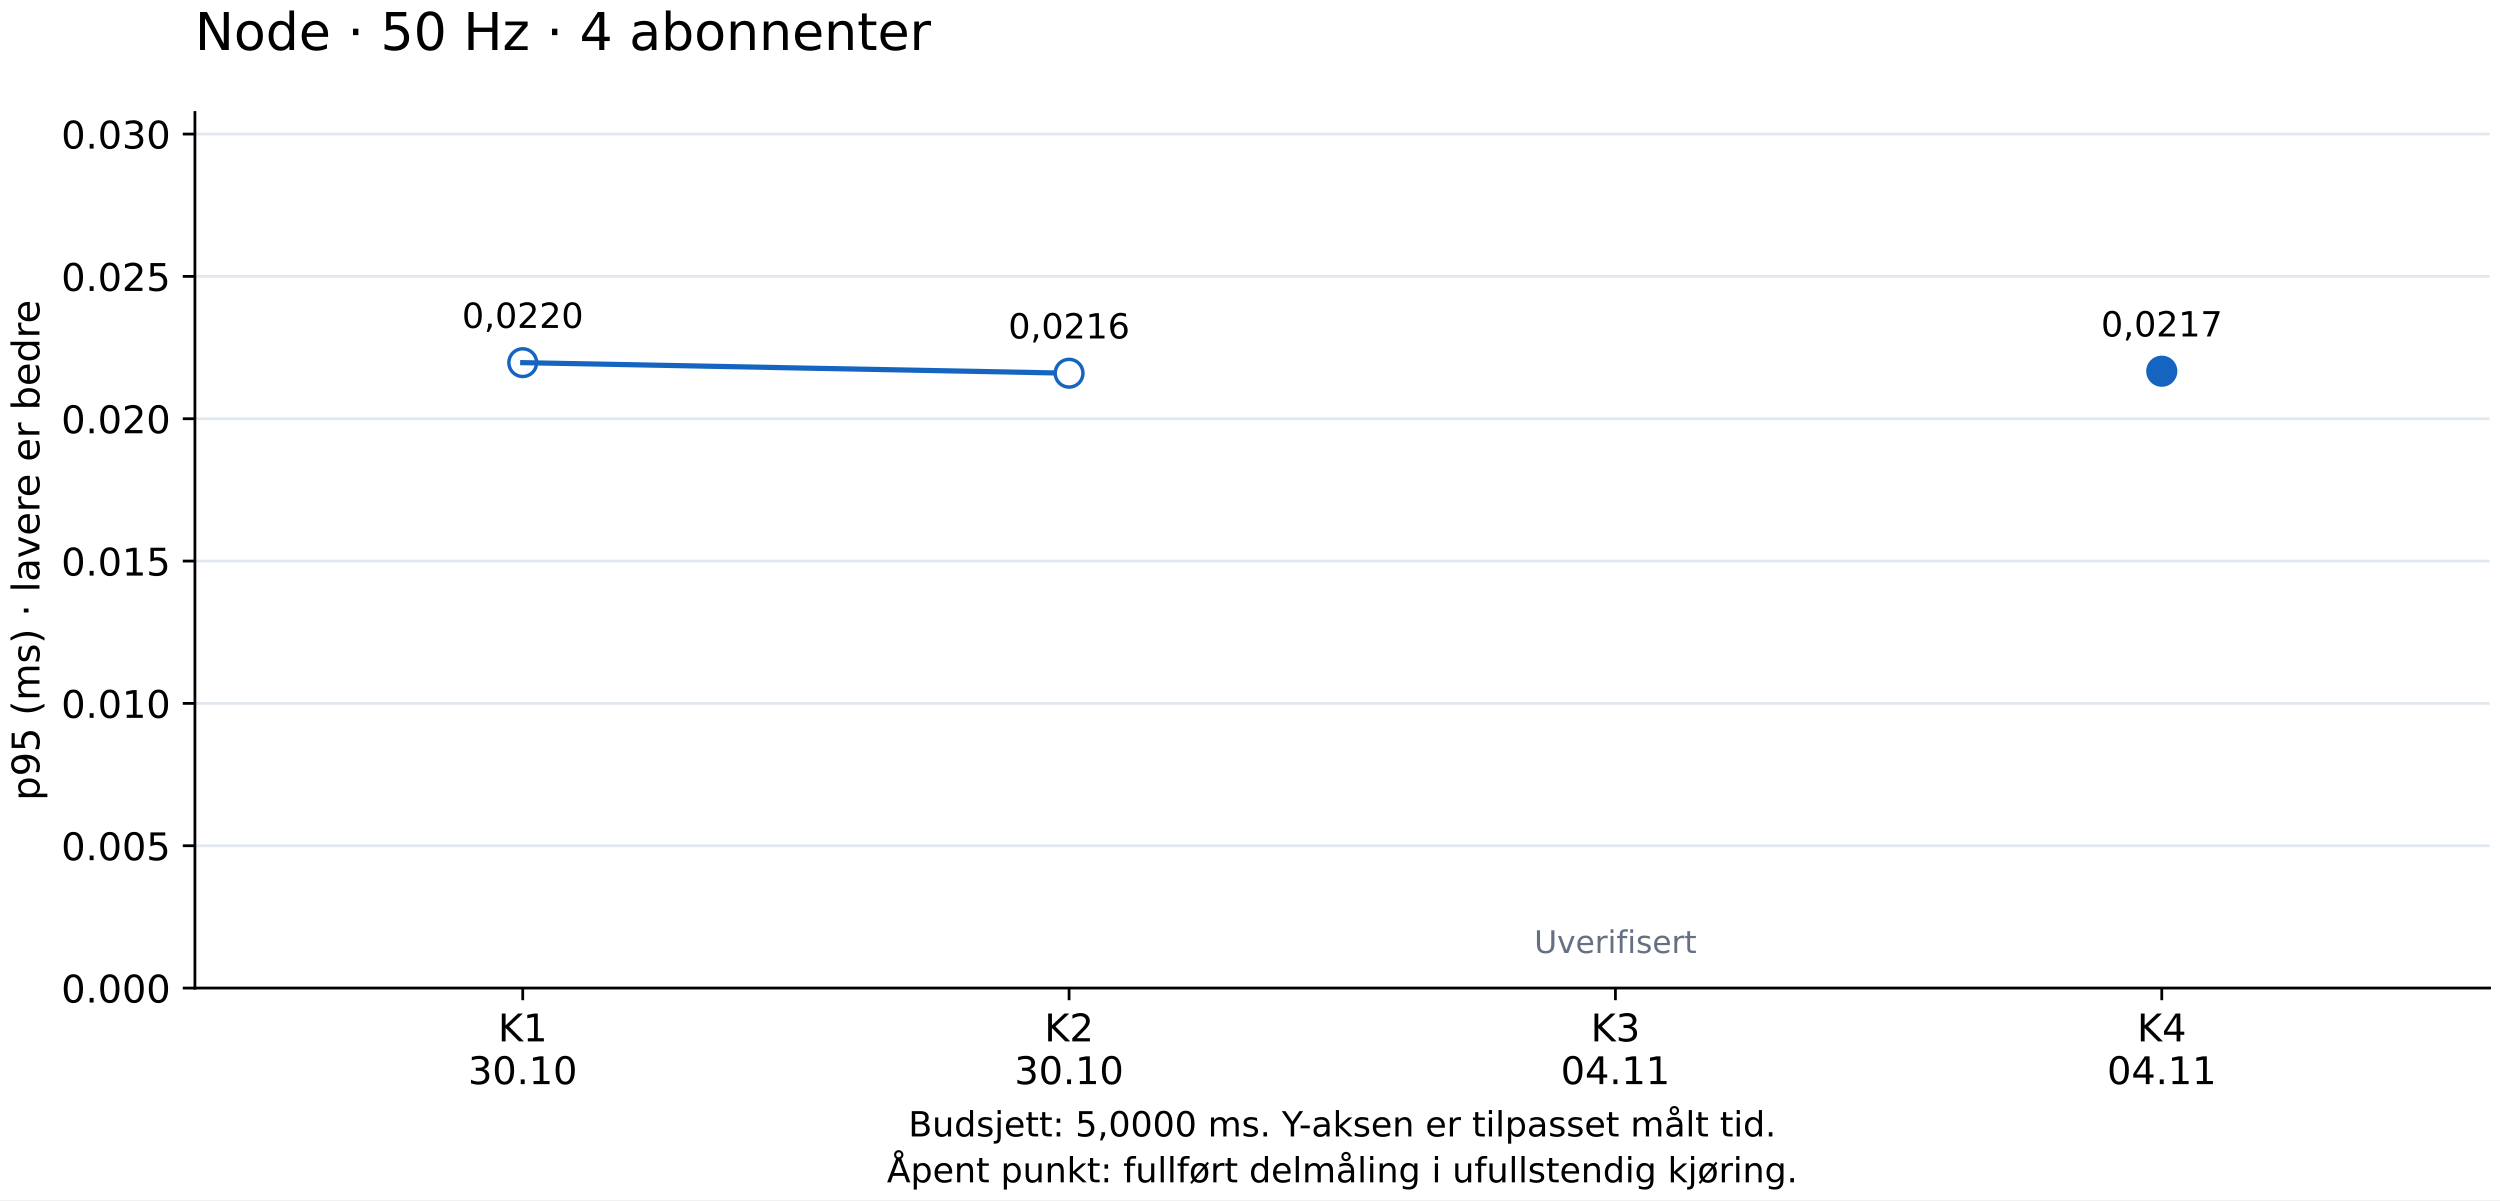
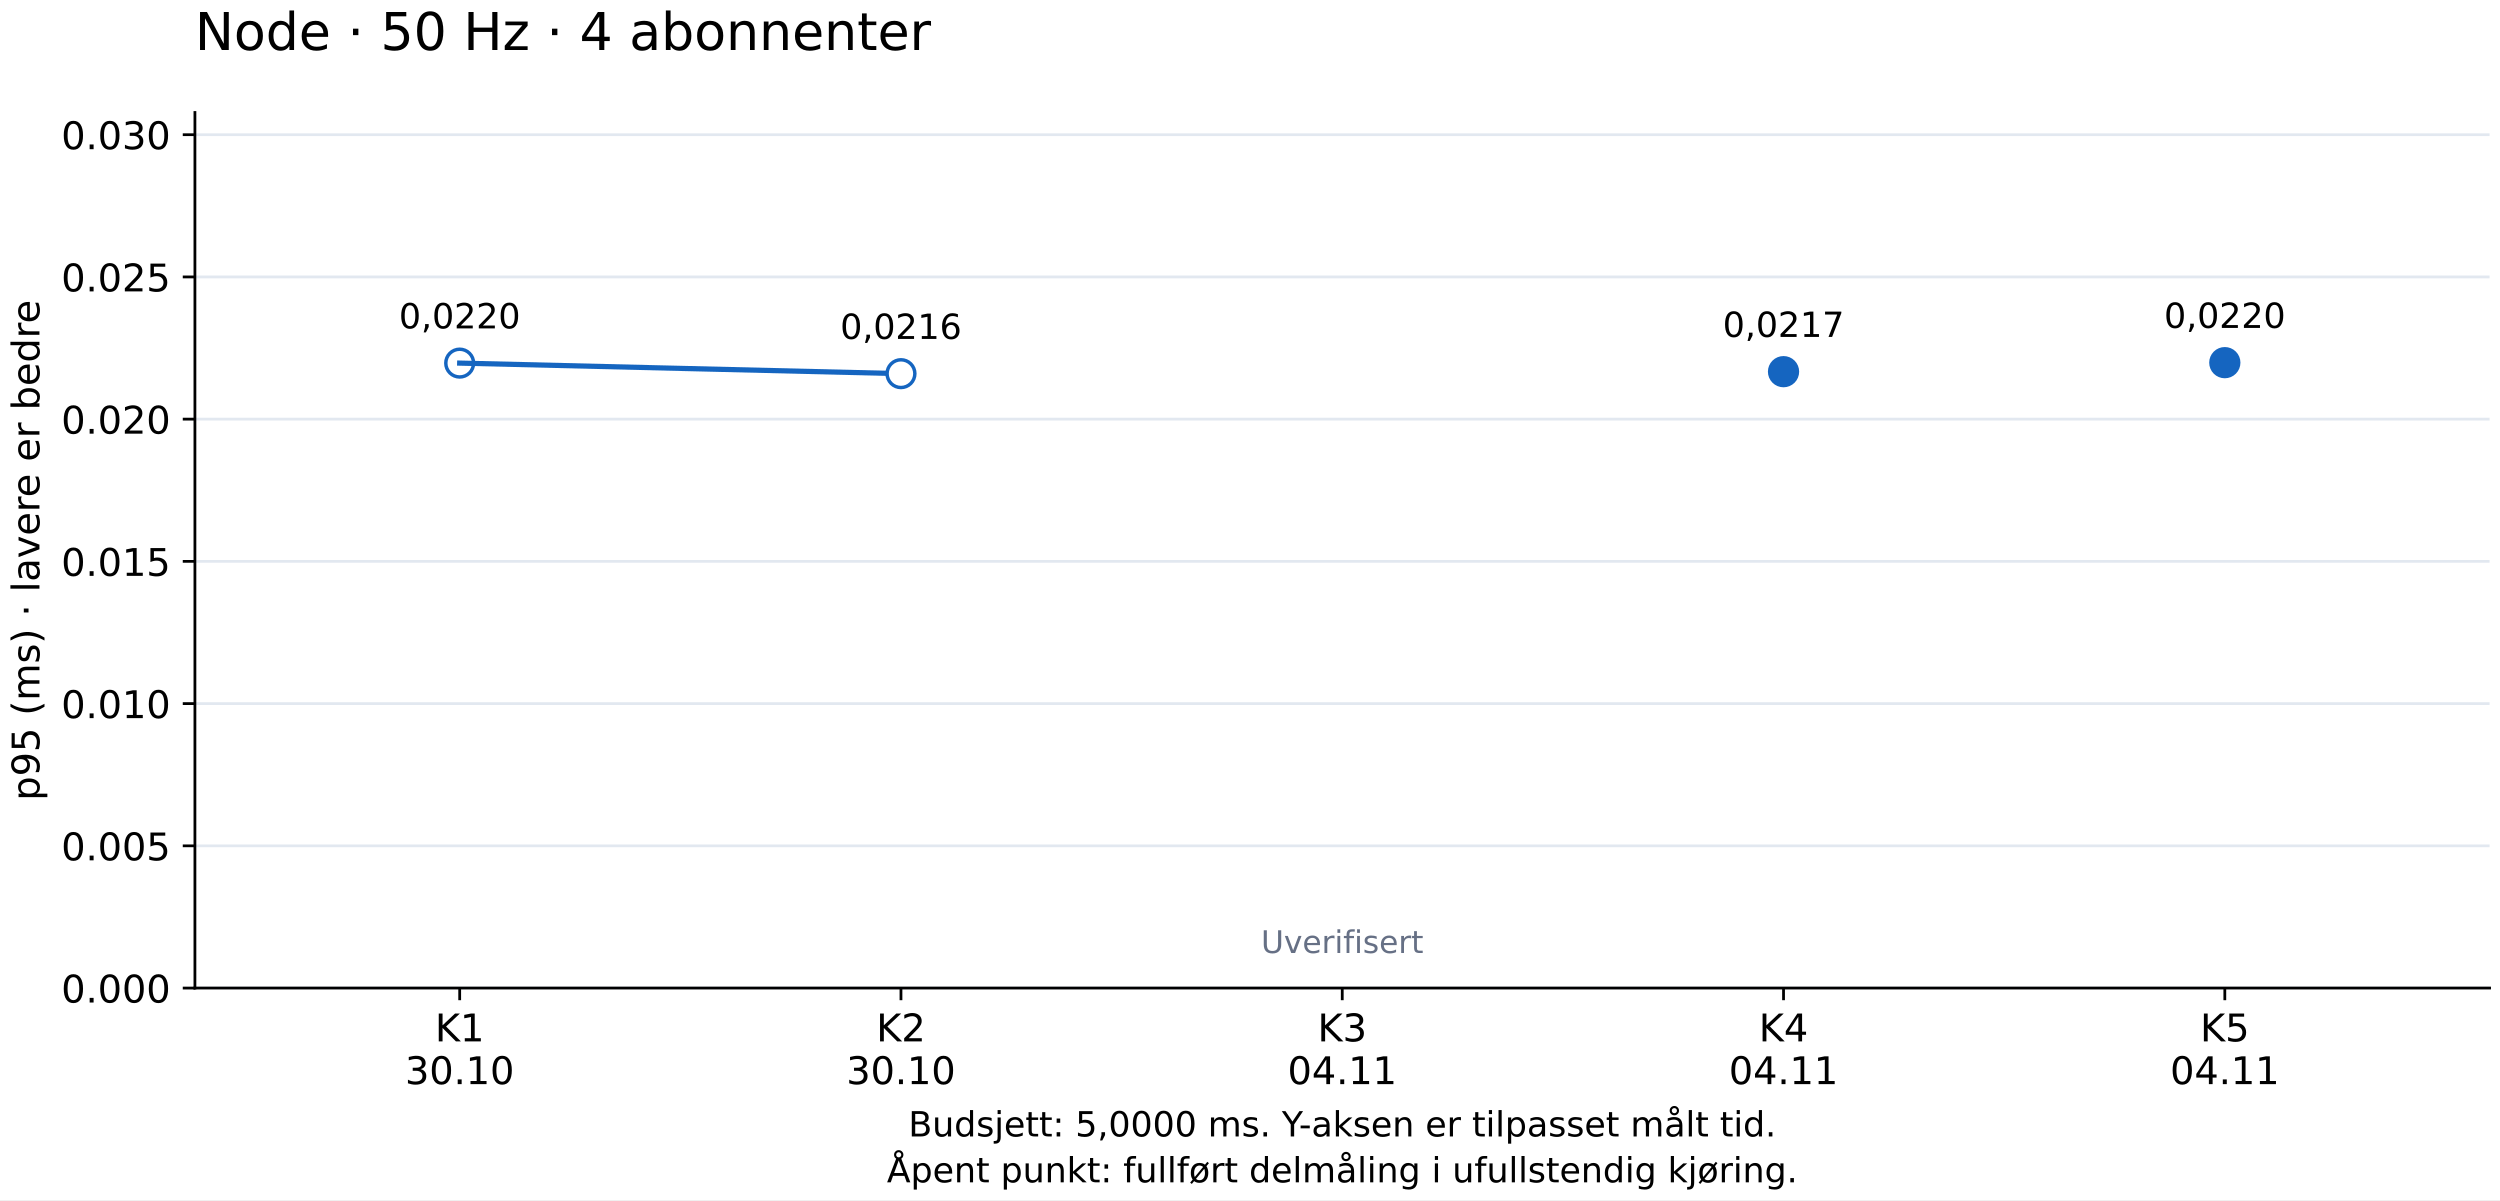
<svg xmlns="http://www.w3.org/2000/svg" xmlns:xlink="http://www.w3.org/1999/xlink" width="720pt" height="345.6pt" viewBox="0 0 720 345.6" version="1.1">
  <defs>
    <style type="text/css">*{stroke-linejoin: round; stroke-linecap: butt}</style>
  </defs>
  <g id="figure_1">
    <g id="patch_1">
      <path d="M 0 345.6  L 720 345.6  L 720 0  L 0 0  z " style="fill: #ffffff" />
    </g>
    <g id="axes_1">
      <g id="patch_2">
        <path d="M 56.137 284.558  L 717 284.558  L 717 32.398  L 56.137 32.398  z " style="fill: #ffffff" />
      </g>
      <g id="matplotlib.axis_1">
        <g id="xtick_1">
          <g id="line2d_1">
            <defs>
              <path id="m3a9fe52da0" d="M 0 0  L 0 3.5  " style="stroke: #000000; stroke-width: 0.8" />
            </defs>
            <g>
-               <use xlink:href="#m3a9fe52da0" x="150.546" y="284.558" style="stroke: #000000; stroke-width: 0.8" />
+               <use xlink:href="#m3a9fe52da0" x="132.39" y="284.558" style="stroke: #000000; stroke-width: 0.8" />
            </g>
          </g>
          <g id="text_1">
-             <text style="font-size: 11px; font-family: 'DejaVu Sans'" transform="translate(143.4399 299.9161)">K1</text>
-             <text style="font-size: 11px; font-family: 'DejaVu Sans'" transform="translate(134.8006 312.2337)">30.10</text>
+             <text style="font-size: 11px; font-family: 'DejaVu Sans'" transform="translate(125.2843 299.9161)">K1</text>
+             <text style="font-size: 11px; font-family: 'DejaVu Sans'" transform="translate(116.645 312.2337)">30.10</text>
          </g>
        </g>
        <g id="xtick_2">
          <g id="line2d_2">
            <g>
-               <use xlink:href="#m3a9fe52da0" x="307.894" y="284.558" style="stroke: #000000; stroke-width: 0.8" />
+               <use xlink:href="#m3a9fe52da0" x="259.479" y="284.558" style="stroke: #000000; stroke-width: 0.8" />
            </g>
          </g>
          <g id="text_2">
-             <text style="font-size: 11px; font-family: 'DejaVu Sans'" transform="translate(300.7881 299.9161)">K2</text>
-             <text style="font-size: 11px; font-family: 'DejaVu Sans'" transform="translate(292.1488 312.2337)">30.10</text>
+             <text style="font-size: 11px; font-family: 'DejaVu Sans'" transform="translate(252.3733 299.9161)">K2</text>
+             <text style="font-size: 11px; font-family: 'DejaVu Sans'" transform="translate(243.734 312.2337)">30.10</text>
          </g>
        </g>
        <g id="xtick_3">
          <g id="line2d_3">
            <g>
-               <use xlink:href="#m3a9fe52da0" x="465.243" y="284.558" style="stroke: #000000; stroke-width: 0.8" />
+               <use xlink:href="#m3a9fe52da0" x="386.568" y="284.558" style="stroke: #000000; stroke-width: 0.8" />
            </g>
          </g>
          <g id="text_3">
-             <text style="font-size: 11px; font-family: 'DejaVu Sans'" transform="translate(458.1364 299.9161)">K3</text>
-             <text style="font-size: 11px; font-family: 'DejaVu Sans'" transform="translate(449.4971 312.2337)">04.11</text>
+             <text style="font-size: 11px; font-family: 'DejaVu Sans'" transform="translate(379.4623 299.9161)">K3</text>
+             <text style="font-size: 11px; font-family: 'DejaVu Sans'" transform="translate(370.823 312.2337)">04.11</text>
          </g>
        </g>
        <g id="xtick_4">
          <g id="line2d_4">
            <g>
-               <use xlink:href="#m3a9fe52da0" x="622.591" y="284.558" style="stroke: #000000; stroke-width: 0.8" />
+               <use xlink:href="#m3a9fe52da0" x="513.657" y="284.558" style="stroke: #000000; stroke-width: 0.8" />
            </g>
          </g>
          <g id="text_4">
-             <text style="font-size: 11px; font-family: 'DejaVu Sans'" transform="translate(615.4846 299.9161)">K4</text>
-             <text style="font-size: 11px; font-family: 'DejaVu Sans'" transform="translate(606.8453 312.2337)">04.11</text>
-           </g>
-         </g>
-         <g id="text_5">
+             <text style="font-size: 11px; font-family: 'DejaVu Sans'" transform="translate(506.5512 299.9161)">K4</text>
+             <text style="font-size: 11px; font-family: 'DejaVu Sans'" transform="translate(497.9119 312.2337)">04.11</text>
+           </g>
+         </g>
+         <g id="xtick_5">
+           <g id="line2d_5">
+             <g>
+               <use xlink:href="#m3a9fe52da0" x="640.746" y="284.558" style="stroke: #000000; stroke-width: 0.8" />
+             </g>
+           </g>
+           <g id="text_5">
+             <text style="font-size: 11px; font-family: 'DejaVu Sans'" transform="translate(633.6402 299.9161)">K5</text>
+             <text style="font-size: 11px; font-family: 'DejaVu Sans'" transform="translate(625.0009 312.2337)">04.11</text>
+           </g>
+         </g>
+         <g id="text_6">
          <text style="font-size: 10px; font-family: 'DejaVu Sans'" transform="translate(261.613 327.301)">Budsjett: 5,0000 ms. Y-aksen er tilpasset målt tid.</text>
          <text style="font-size: 10px; font-family: 'DejaVu Sans'" transform="translate(255.4122 340.5201)">Åpent punkt: fullført delmåling i ufullstendig kjøring.</text>
        </g>
      </g>
      <g id="matplotlib.axis_2">
        <g id="ytick_1">
-           <g id="line2d_5">
-             <path d="M 56.137 284.558  L 717 284.558  " clip-path="url(#pd9fed066c4)" style="fill: none; stroke: #e2e8f0; stroke-width: 0.8; stroke-linecap: square" />
-           </g>
          <g id="line2d_6">
+             <path d="M 56.137 284.558  L 717 284.558  " clip-path="url(#p6524d52d95)" style="fill: none; stroke: #e2e8f0; stroke-width: 0.8; stroke-linecap: square" />
+           </g>
+           <g id="line2d_7">
            <defs>
              <path id="m56f8623be5" d="M 0 0  L -3.5 0  " style="stroke: #000000; stroke-width: 0.8" />
            </defs>
            <g>
              <use xlink:href="#m56f8623be5" x="56.137" y="284.558" style="stroke: #000000; stroke-width: 0.8" />
            </g>
          </g>
-           <g id="text_6">
+           <g id="text_7">
            <text style="font-size: 11px; font-family: 'DejaVu Sans'; text-anchor: end" x="49.137" y="288.737" transform="rotate(-0 49.13712 288.7369)">0.000</text>
          </g>
        </g>
        <g id="ytick_2">
-           <g id="line2d_7">
-             <path d="M 56.137 243.567  L 717 243.567  " clip-path="url(#pd9fed066c4)" style="fill: none; stroke: #e2e8f0; stroke-width: 0.8; stroke-linecap: square" />
-           </g>
          <g id="line2d_8">
-             <g>
-               <use xlink:href="#m56f8623be5" x="56.137" y="243.567" style="stroke: #000000; stroke-width: 0.8" />
-             </g>
-           </g>
-           <g id="text_7">
-             <text style="font-size: 11px; font-family: 'DejaVu Sans'; text-anchor: end" x="49.137" y="247.746" transform="rotate(-0 49.13712 247.746)">0.005</text>
+             <path d="M 56.137 243.597  L 717 243.597  " clip-path="url(#p6524d52d95)" style="fill: none; stroke: #e2e8f0; stroke-width: 0.8; stroke-linecap: square" />
+           </g>
+           <g id="line2d_9">
+             <g>
+               <use xlink:href="#m56f8623be5" x="56.137" y="243.597" style="stroke: #000000; stroke-width: 0.8" />
+             </g>
+           </g>
+           <g id="text_8">
+             <text style="font-size: 11px; font-family: 'DejaVu Sans'; text-anchor: end" x="49.137" y="247.776" transform="rotate(-0 49.13712 247.7758)">0.005</text>
          </g>
        </g>
        <g id="ytick_3">
-           <g id="line2d_9">
-             <path d="M 56.137 202.576  L 717 202.576  " clip-path="url(#pd9fed066c4)" style="fill: none; stroke: #e2e8f0; stroke-width: 0.8; stroke-linecap: square" />
-           </g>
          <g id="line2d_10">
-             <g>
-               <use xlink:href="#m56f8623be5" x="56.137" y="202.576" style="stroke: #000000; stroke-width: 0.8" />
-             </g>
-           </g>
-           <g id="text_8">
-             <text style="font-size: 11px; font-family: 'DejaVu Sans'; text-anchor: end" x="49.137" y="206.755" transform="rotate(-0 49.13712 206.755)">0.010</text>
+             <path d="M 56.137 202.636  L 717 202.636  " clip-path="url(#p6524d52d95)" style="fill: none; stroke: #e2e8f0; stroke-width: 0.8; stroke-linecap: square" />
+           </g>
+           <g id="line2d_11">
+             <g>
+               <use xlink:href="#m56f8623be5" x="56.137" y="202.636" style="stroke: #000000; stroke-width: 0.8" />
+             </g>
+           </g>
+           <g id="text_9">
+             <text style="font-size: 11px; font-family: 'DejaVu Sans'; text-anchor: end" x="49.137" y="206.815" transform="rotate(-0 49.13712 206.8147)">0.010</text>
          </g>
        </g>
        <g id="ytick_4">
-           <g id="line2d_11">
-             <path d="M 56.137 161.585  L 717 161.585  " clip-path="url(#pd9fed066c4)" style="fill: none; stroke: #e2e8f0; stroke-width: 0.8; stroke-linecap: square" />
-           </g>
          <g id="line2d_12">
-             <g>
-               <use xlink:href="#m56f8623be5" x="56.137" y="161.585" style="stroke: #000000; stroke-width: 0.8" />
-             </g>
-           </g>
-           <g id="text_9">
-             <text style="font-size: 11px; font-family: 'DejaVu Sans'; text-anchor: end" x="49.137" y="165.764" transform="rotate(-0 49.13712 165.7641)">0.015</text>
+             <path d="M 56.137 161.674  L 717 161.674  " clip-path="url(#p6524d52d95)" style="fill: none; stroke: #e2e8f0; stroke-width: 0.8; stroke-linecap: square" />
+           </g>
+           <g id="line2d_13">
+             <g>
+               <use xlink:href="#m56f8623be5" x="56.137" y="161.674" style="stroke: #000000; stroke-width: 0.8" />
+             </g>
+           </g>
+           <g id="text_10">
+             <text style="font-size: 11px; font-family: 'DejaVu Sans'; text-anchor: end" x="49.137" y="165.854" transform="rotate(-0 49.13712 165.8536)">0.015</text>
          </g>
        </g>
        <g id="ytick_5">
-           <g id="line2d_13">
-             <path d="M 56.137 120.594  L 717 120.594  " clip-path="url(#pd9fed066c4)" style="fill: none; stroke: #e2e8f0; stroke-width: 0.8; stroke-linecap: square" />
-           </g>
          <g id="line2d_14">
-             <g>
-               <use xlink:href="#m56f8623be5" x="56.137" y="120.594" style="stroke: #000000; stroke-width: 0.8" />
-             </g>
-           </g>
-           <g id="text_10">
-             <text style="font-size: 11px; font-family: 'DejaVu Sans'; text-anchor: end" x="49.137" y="124.773" transform="rotate(-0 49.13712 124.7732)">0.020</text>
+             <path d="M 56.137 120.713  L 717 120.713  " clip-path="url(#p6524d52d95)" style="fill: none; stroke: #e2e8f0; stroke-width: 0.8; stroke-linecap: square" />
+           </g>
+           <g id="line2d_15">
+             <g>
+               <use xlink:href="#m56f8623be5" x="56.137" y="120.713" style="stroke: #000000; stroke-width: 0.8" />
+             </g>
+           </g>
+           <g id="text_11">
+             <text style="font-size: 11px; font-family: 'DejaVu Sans'; text-anchor: end" x="49.137" y="124.892" transform="rotate(-0 49.13712 124.8925)">0.020</text>
          </g>
        </g>
        <g id="ytick_6">
-           <g id="line2d_15">
-             <path d="M 56.137 79.603  L 717 79.603  " clip-path="url(#pd9fed066c4)" style="fill: none; stroke: #e2e8f0; stroke-width: 0.8; stroke-linecap: square" />
-           </g>
          <g id="line2d_16">
-             <g>
-               <use xlink:href="#m56f8623be5" x="56.137" y="79.603" style="stroke: #000000; stroke-width: 0.8" />
-             </g>
-           </g>
-           <g id="text_11">
-             <text style="font-size: 11px; font-family: 'DejaVu Sans'; text-anchor: end" x="49.137" y="83.782" transform="rotate(-0 49.13712 83.78221)">0.025</text>
+             <path d="M 56.137 79.752  L 717 79.752  " clip-path="url(#p6524d52d95)" style="fill: none; stroke: #e2e8f0; stroke-width: 0.8; stroke-linecap: square" />
+           </g>
+           <g id="line2d_17">
+             <g>
+               <use xlink:href="#m56f8623be5" x="56.137" y="79.752" style="stroke: #000000; stroke-width: 0.8" />
+             </g>
+           </g>
+           <g id="text_12">
+             <text style="font-size: 11px; font-family: 'DejaVu Sans'; text-anchor: end" x="49.137" y="83.931" transform="rotate(-0 49.13712 83.93136)">0.025</text>
          </g>
        </g>
        <g id="ytick_7">
-           <g id="line2d_17">
-             <path d="M 56.137 38.612  L 717 38.612  " clip-path="url(#pd9fed066c4)" style="fill: none; stroke: #e2e8f0; stroke-width: 0.8; stroke-linecap: square" />
-           </g>
          <g id="line2d_18">
-             <g>
-               <use xlink:href="#m56f8623be5" x="56.137" y="38.612" style="stroke: #000000; stroke-width: 0.8" />
-             </g>
-           </g>
-           <g id="text_12">
-             <text style="font-size: 11px; font-family: 'DejaVu Sans'; text-anchor: end" x="49.137" y="42.791" transform="rotate(-0 49.13712 42.79126)">0.030</text>
-           </g>
-         </g>
-         <g id="text_13">
+             <path d="M 56.137 38.791  L 717 38.791  " clip-path="url(#p6524d52d95)" style="fill: none; stroke: #e2e8f0; stroke-width: 0.8; stroke-linecap: square" />
+           </g>
+           <g id="line2d_19">
+             <g>
+               <use xlink:href="#m56f8623be5" x="56.137" y="38.791" style="stroke: #000000; stroke-width: 0.8" />
+             </g>
+           </g>
+           <g id="text_13">
+             <text style="font-size: 11px; font-family: 'DejaVu Sans'; text-anchor: end" x="49.137" y="42.97" transform="rotate(-0 49.13712 42.97025)">0.030</text>
+           </g>
+         </g>
+         <g id="text_14">
          <text style="font-size: 11px; font-family: 'DejaVu Sans'; text-anchor: middle" x="11.359" y="158.478" transform="rotate(-90 11.35852 158.4778)">p95 (ms) · lavere er bedre</text>
        </g>
      </g>
-       <g id="line2d_19">
-         <path d="M 150.546 104.444  " clip-path="url(#pd9fed066c4)" style="fill: none; stroke: #1565c0; stroke-width: 1.5; stroke-linecap: square" />
+       <g id="line2d_20">
+         <path d="M 132.39 104.575  " clip-path="url(#p6524d52d95)" style="fill: none; stroke: #1565c0; stroke-width: 1.5; stroke-linecap: square" />
        <defs>
          <path id="mcfa522ccff" d="M 0 4  C 1.061 4 2.078 3.579 2.828 2.828  C 3.579 2.078 4 1.061 4 0  C 4 -1.061 3.579 -2.078 2.828 -2.828  C 2.078 -3.579 1.061 -4 0 -4  C -1.061 -4 -2.078 -3.579 -2.828 -2.828  C -3.579 -2.078 -4 -1.061 -4 0  C -4 1.061 -3.579 2.078 -2.828 2.828  C -2.078 3.579 -1.061 4 0 4  z " style="stroke: #1565c0" />
        </defs>
-         <g clip-path="url(#pd9fed066c4)">
-           <use xlink:href="#mcfa522ccff" x="150.546" y="104.444" style="fill: #ffffff; stroke: #1565c0" />
-         </g>
-       </g>
-       <g id="line2d_20">
-         <path d="M 150.546 104.444  L 307.894 107.485  " clip-path="url(#pd9fed066c4)" style="fill: none; stroke: #1565c0; stroke-width: 1.5; stroke-linecap: square" />
+         <g clip-path="url(#p6524d52d95)">
+           <use xlink:href="#mcfa522ccff" x="132.39" y="104.575" style="fill: #ffffff; stroke: #1565c0" />
+         </g>
      </g>
      <g id="line2d_21">
-         <path d="M 307.894 107.485  " clip-path="url(#pd9fed066c4)" style="fill: none; stroke: #1565c0; stroke-width: 1.5; stroke-linecap: square" />
-         <g clip-path="url(#pd9fed066c4)">
-           <use xlink:href="#mcfa522ccff" x="307.894" y="107.485" style="fill: #ffffff; stroke: #1565c0" />
-         </g>
+         <path d="M 132.39 104.575  L 259.479 107.614  " clip-path="url(#p6524d52d95)" style="fill: none; stroke: #1565c0; stroke-width: 1.5; stroke-linecap: square" />
      </g>
      <g id="line2d_22">
-         <path d="M 622.591 106.911  " clip-path="url(#pd9fed066c4)" style="fill: none; stroke: #1565c0; stroke-width: 1.5; stroke-linecap: square" />
+         <path d="M 259.479 107.614  " clip-path="url(#p6524d52d95)" style="fill: none; stroke: #1565c0; stroke-width: 1.5; stroke-linecap: square" />
+         <g clip-path="url(#p6524d52d95)">
+           <use xlink:href="#mcfa522ccff" x="259.479" y="107.614" style="fill: #ffffff; stroke: #1565c0" />
+         </g>
+       </g>
+       <g id="line2d_23">
+         <path d="M 513.657 107.041  " clip-path="url(#p6524d52d95)" style="fill: none; stroke: #1565c0; stroke-width: 1.5; stroke-linecap: square" />
        <defs>
          <path id="mcbb12d0c3e" d="M 0 4  C 1.061 4 2.078 3.579 2.828 2.828  C 3.579 2.078 4 1.061 4 0  C 4 -1.061 3.579 -2.078 2.828 -2.828  C 2.078 -3.579 1.061 -4 0 -4  C -1.061 -4 -2.078 -3.579 -2.828 -2.828  C -3.579 -2.078 -4 -1.061 -4 0  C -4 1.061 -3.579 2.078 -2.828 2.828  C -2.078 3.579 -1.061 4 0 4  z " style="stroke: #1565c0" />
        </defs>
-         <g clip-path="url(#pd9fed066c4)">
-           <use xlink:href="#mcbb12d0c3e" x="622.591" y="106.911" style="fill: #1565c0; stroke: #1565c0" />
+         <g clip-path="url(#p6524d52d95)">
+           <use xlink:href="#mcbb12d0c3e" x="513.657" y="107.041" style="fill: #1565c0; stroke: #1565c0" />
+         </g>
+       </g>
+       <g id="line2d_24">
+         <path d="M 640.746 104.444  " clip-path="url(#p6524d52d95)" style="fill: none; stroke: #1565c0; stroke-width: 1.5; stroke-linecap: square" />
+         <g clip-path="url(#p6524d52d95)">
+           <use xlink:href="#mcbb12d0c3e" x="640.746" y="104.444" style="fill: #1565c0; stroke: #1565c0" />
        </g>
      </g>
      <g id="patch_3">
        <path d="M 56.137 284.558  L 56.137 32.398  " style="fill: none; stroke: #000000; stroke-width: 0.8; stroke-linejoin: miter; stroke-linecap: square" />
      </g>
      <g id="patch_4">
        <path d="M 56.137 284.558  L 717 284.558  " style="fill: none; stroke: #000000; stroke-width: 0.8; stroke-linejoin: miter; stroke-linecap: square" />
      </g>
-       <g id="text_14">
-         <text style="font-size: 10px; font-family: 'DejaVu Sans'; text-anchor: middle" x="150.546" y="94.444" transform="rotate(-0 150.5461 94.44358)">0,0220</text>
-       </g>
      <g id="text_15">
-         <text style="font-size: 10px; font-family: 'DejaVu Sans'; text-anchor: middle" x="307.894" y="97.485" transform="rotate(-0 307.8943 97.48511)">0,0216</text>
+         <text style="font-size: 10px; font-family: 'DejaVu Sans'; text-anchor: middle" x="132.39" y="94.575" transform="rotate(-0 132.3905 94.57466)">0,0220</text>
      </g>
      <g id="text_16">
-         <text style="font-size: 9px; font-family: 'DejaVu Sans'; text-anchor: middle; fill: #667085" x="465.243" y="274.471" transform="rotate(-0 465.2426 274.4714)">Uverifisert</text>
+         <text style="font-size: 10px; font-family: 'DejaVu Sans'; text-anchor: middle" x="259.479" y="97.614" transform="rotate(-0 259.4795 97.61397)">0,0216</text>
      </g>
      <g id="text_17">
-         <text style="font-size: 10px; font-family: 'DejaVu Sans'; text-anchor: middle" x="622.591" y="96.911" transform="rotate(-0 622.5908 96.91124)">0,0217</text>
+         <text style="font-size: 9px; font-family: 'DejaVu Sans'; text-anchor: middle; fill: #667085" x="386.568" y="274.471" transform="rotate(-0 386.5684 274.4714)">Uverifisert</text>
      </g>
      <g id="text_18">
+         <text style="font-size: 10px; font-family: 'DejaVu Sans'; text-anchor: middle" x="513.657" y="97.041" transform="rotate(-0 513.6574 97.04051)">0,0217</text>
+       </g>
+       <g id="text_19">
+         <text style="font-size: 10px; font-family: 'DejaVu Sans'; text-anchor: middle" x="640.746" y="94.444" transform="rotate(-0 640.7464 94.44358)">0,0220</text>
+       </g>
+       <g id="text_20">
        <text style="font-size: 15px; font-family: 'DejaVu Sans'; text-anchor: start" x="56.137" y="14.398" transform="rotate(-0 56.13712 14.3979)">Node · 50 Hz · 4 abonnenter</text>
      </g>
    </g>
  </g>
  <defs>
-     <clipPath id="pd9fed066c4">
+     <clipPath id="p6524d52d95">
      <rect x="56.137" y="32.398" width="660.863" height="252.16" />
    </clipPath>
  </defs>
</svg>
